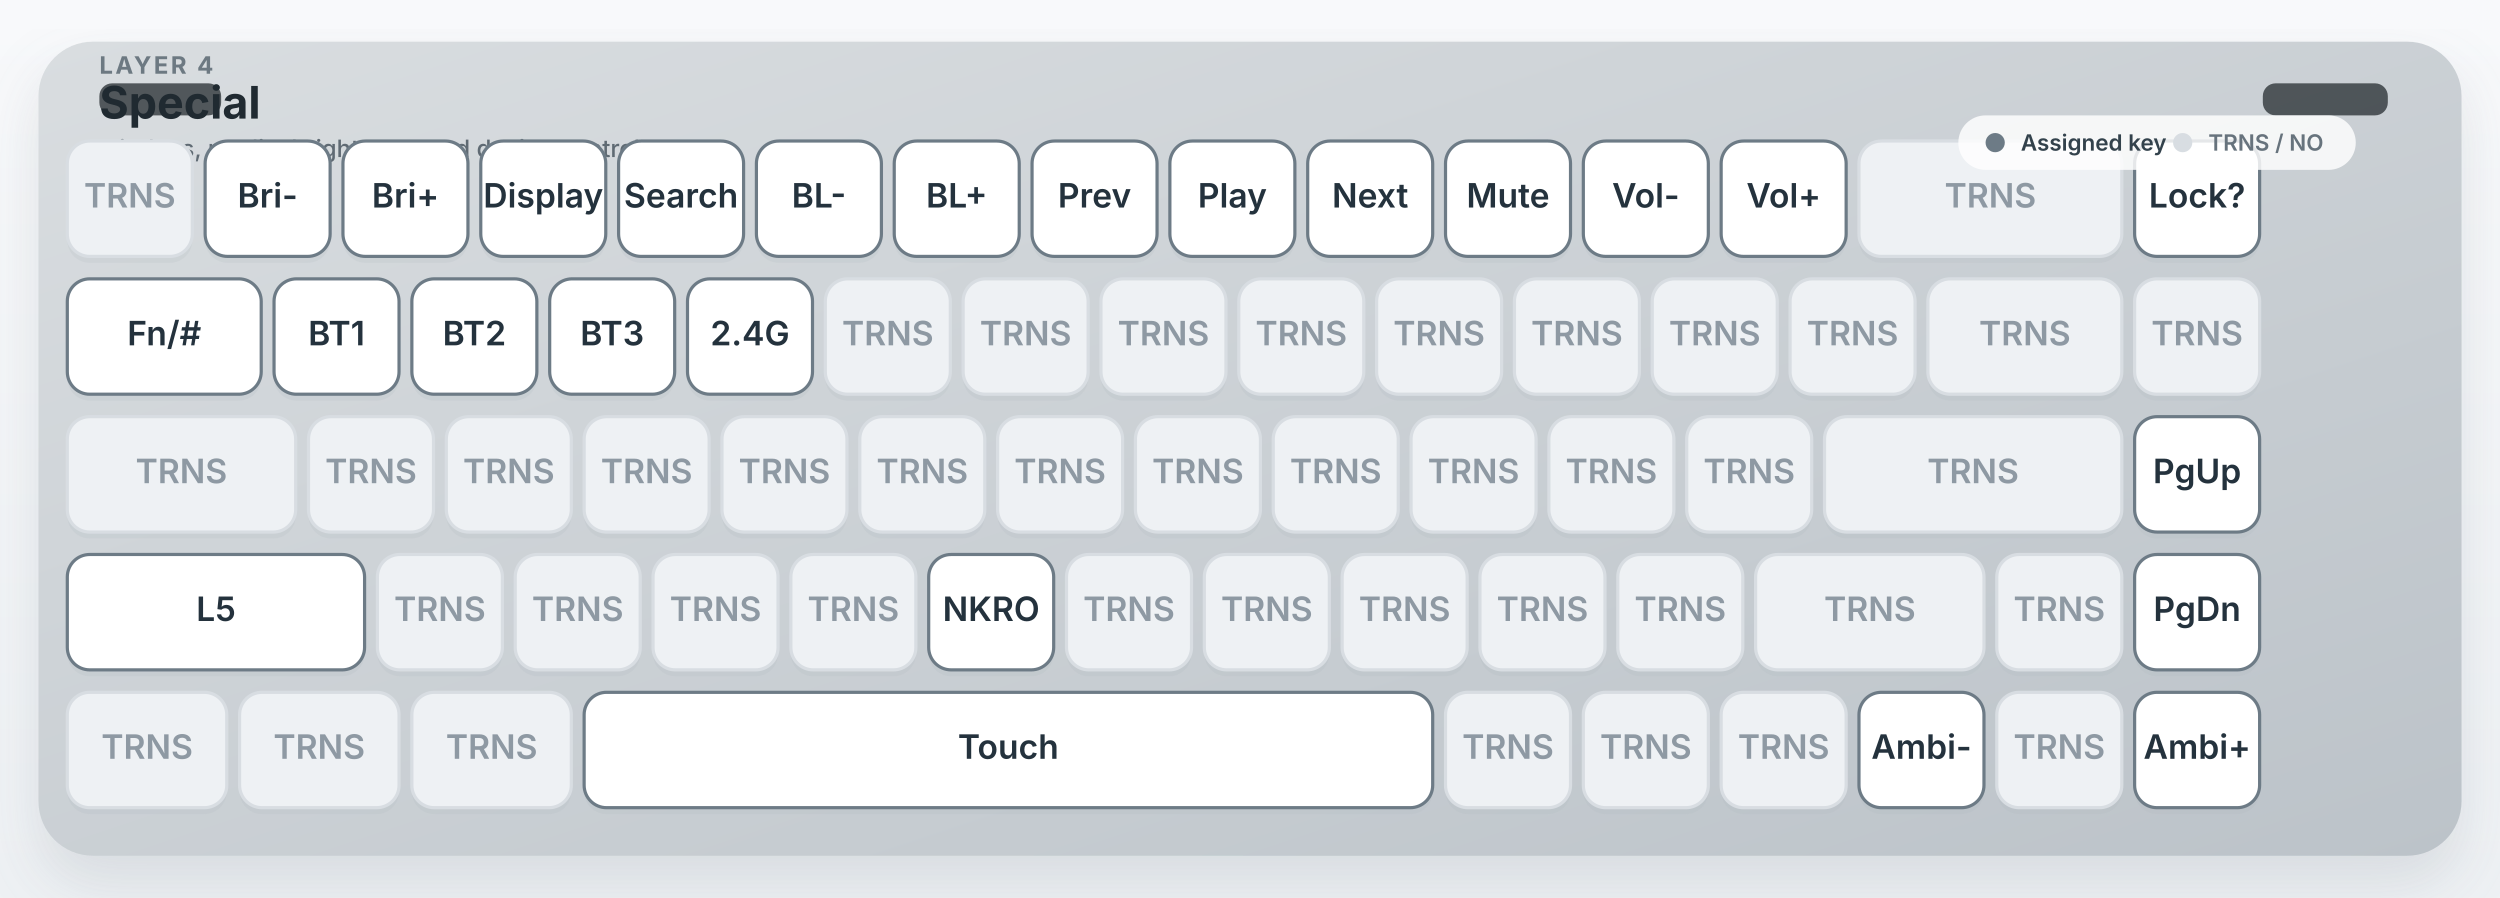
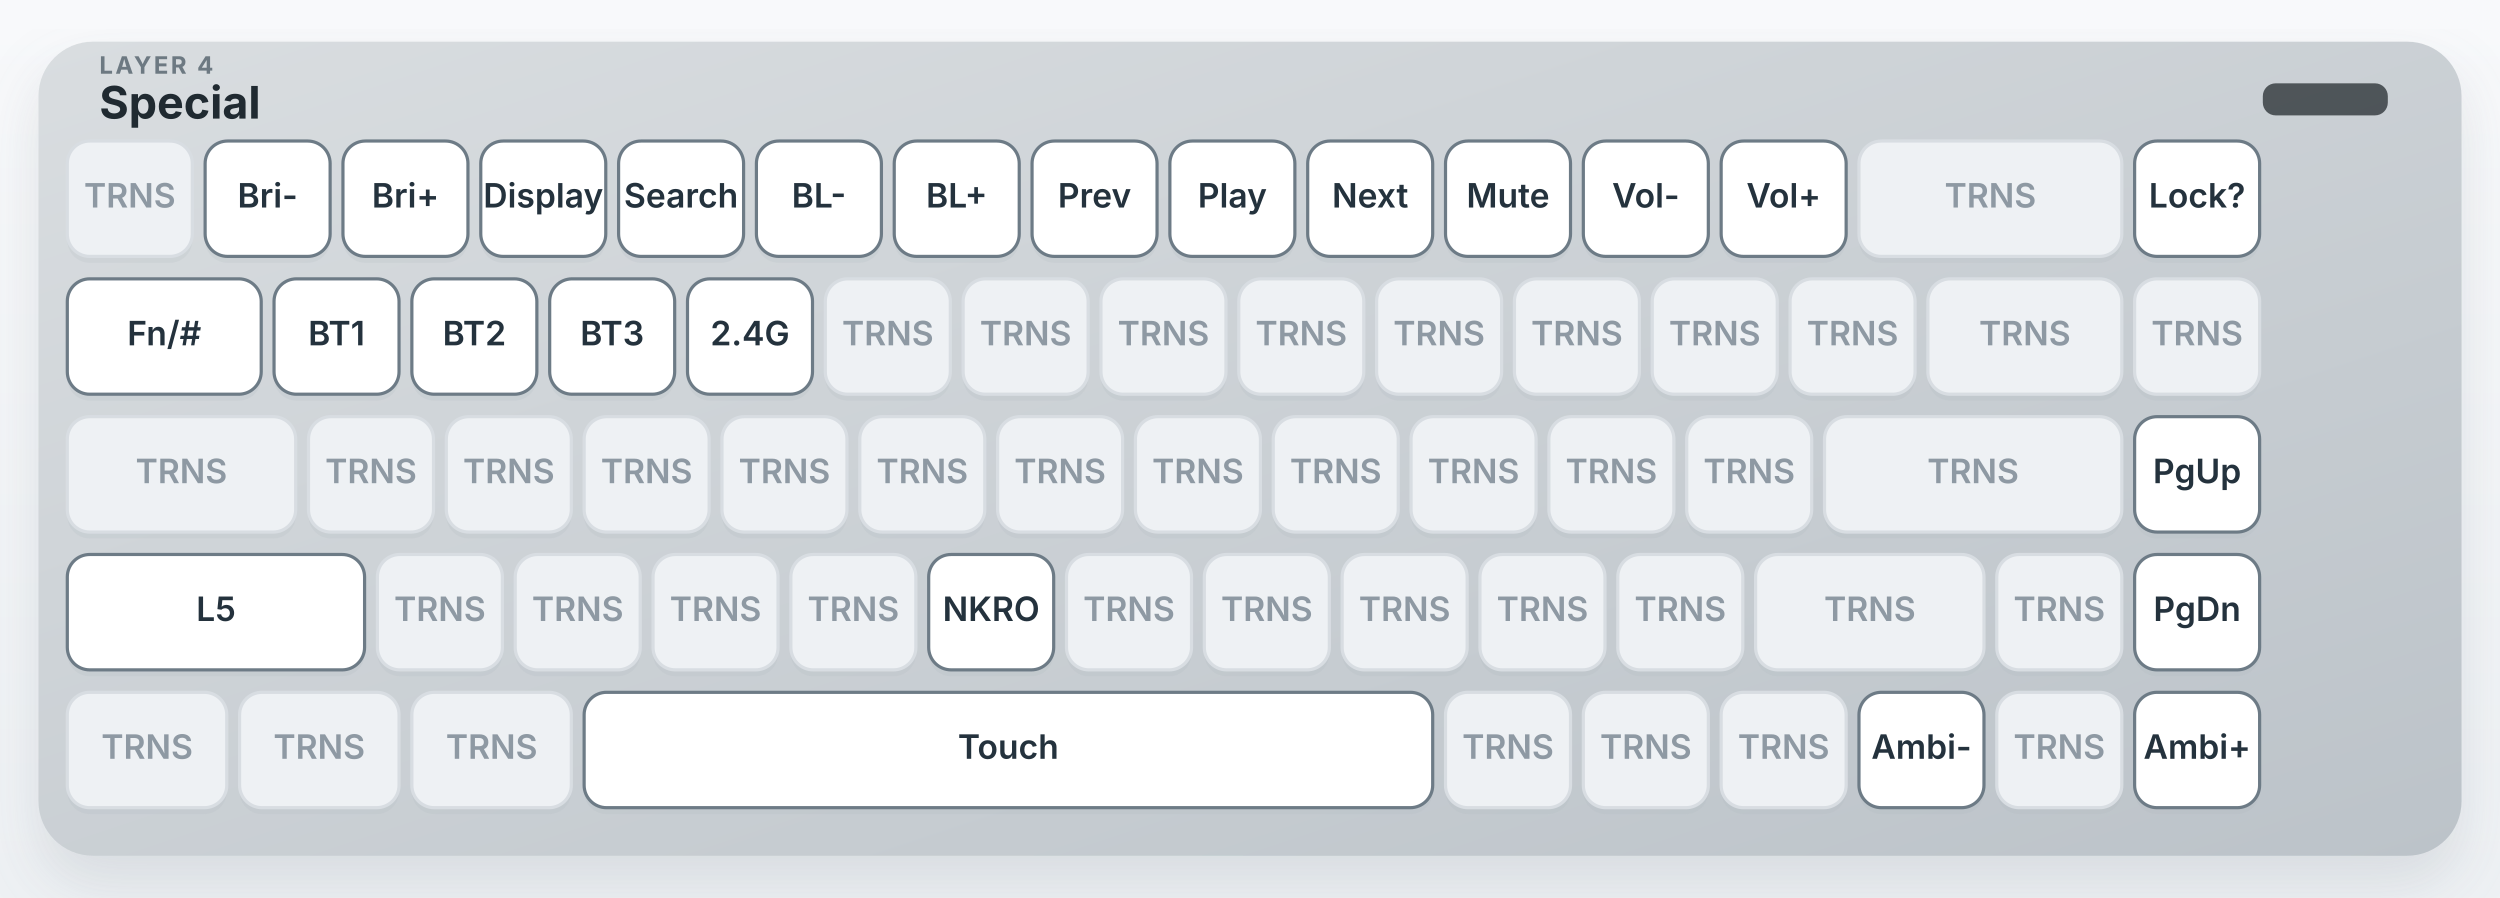
<svg xmlns="http://www.w3.org/2000/svg" width="1560" height="560" viewBox="0 0 1560 560">
  <defs>
    <linearGradient id="bg" x1="0" y1="0" x2="0" y2="1">
      <stop offset="0%" stop-color="#f8f9fb" />
      <stop offset="100%" stop-color="#eef1f4" />
    </linearGradient>
    <linearGradient id="case" x1="0" y1="0" x2="1" y2="1">
      <stop offset="0%" stop-color="#d9dde0" />
      <stop offset="100%" stop-color="#bcc3c9" />
    </linearGradient>
    <filter id="shadow" x="-20%" y="-20%" width="140%" height="140%">
      <feDropShadow dx="0" dy="18" stdDeviation="18" flood-color="#89939b" flood-opacity="0.22" />
    </filter>
  </defs>
  <rect width="1560" height="560" fill="url(#bg)" />
  <rect x="24" y="26" width="1512" height="508" rx="34" fill="url(#case)" filter="url(#shadow)" />
-   <rect x="62" y="52" width="76" height="20" rx="8" fill="#2c3236" opacity="0.78" />
  <rect x="1412" y="52" width="78" height="20" rx="8" fill="#2c3236" opacity="0.78" />
  <text x="62" y="46" font-family="Inter, SF Pro Display, Arial, sans-serif" font-size="15" font-weight="700" letter-spacing="1.5" fill="#6d7982">LAYER 4</text>
  <text x="62" y="74" font-family="Inter, SF Pro Display, Arial, sans-serif" font-size="28" font-weight="700" fill="#202a31">Special</text>
-   <text x="62" y="98" font-family="Inter, SF Pro Display, Arial, sans-serif" font-size="15" font-weight="500" fill="#5f6a73">wireless, media, brightness, and device controls</text>
  <rect x="42.0" y="92.0" width="78.0" height="72.0" rx="14" fill="#aeb6bd" opacity="0.18" />
  <rect x="42.0" y="88.0" width="78.0" height="72.0" rx="14" fill="#eef1f4" stroke="#d8dde2" stroke-width="2" />
  <text x="81.0" y="129.5" font-family="Inter, SF Pro Display, Arial, sans-serif" font-size="21" font-weight="600" text-anchor="middle" fill="#8e99a3">TRNS</text>
  <rect x="128.0" y="92.0" width="78.0" height="72.0" rx="14" fill="#aeb6bd" opacity="0.18" />
  <rect x="128.0" y="88.0" width="78.0" height="72.0" rx="14" fill="#ffffff" stroke="#6d7b86" stroke-width="2" />
  <text x="167.0" y="129.5" font-family="Inter, SF Pro Display, Arial, sans-serif" font-size="21" font-weight="600" text-anchor="middle" fill="#24323d">Bri-</text>
  <rect x="214.0" y="92.0" width="78.0" height="72.0" rx="14" fill="#aeb6bd" opacity="0.18" />
  <rect x="214.0" y="88.0" width="78.0" height="72.0" rx="14" fill="#ffffff" stroke="#6d7b86" stroke-width="2" />
  <text x="253.0" y="129.5" font-family="Inter, SF Pro Display, Arial, sans-serif" font-size="21" font-weight="600" text-anchor="middle" fill="#24323d">Bri+</text>
  <rect x="300.0" y="92.0" width="78.0" height="72.0" rx="14" fill="#aeb6bd" opacity="0.18" />
  <rect x="300.0" y="88.0" width="78.0" height="72.0" rx="14" fill="#ffffff" stroke="#6d7b86" stroke-width="2" />
  <text x="339.0" y="129.5" font-family="Inter, SF Pro Display, Arial, sans-serif" font-size="21" font-weight="600" text-anchor="middle" fill="#24323d">Display</text>
  <rect x="386.0" y="92.0" width="78.0" height="72.0" rx="14" fill="#aeb6bd" opacity="0.18" />
  <rect x="386.0" y="88.0" width="78.0" height="72.0" rx="14" fill="#ffffff" stroke="#6d7b86" stroke-width="2" />
  <text x="425.0" y="129.5" font-family="Inter, SF Pro Display, Arial, sans-serif" font-size="21" font-weight="600" text-anchor="middle" fill="#24323d">Search</text>
  <rect x="472.0" y="92.0" width="78.0" height="72.0" rx="14" fill="#aeb6bd" opacity="0.18" />
  <rect x="472.0" y="88.0" width="78.0" height="72.0" rx="14" fill="#ffffff" stroke="#6d7b86" stroke-width="2" />
  <text x="511.0" y="129.5" font-family="Inter, SF Pro Display, Arial, sans-serif" font-size="21" font-weight="600" text-anchor="middle" fill="#24323d">BL-</text>
  <rect x="558.0" y="92.0" width="78.0" height="72.0" rx="14" fill="#aeb6bd" opacity="0.18" />
  <rect x="558.0" y="88.0" width="78.0" height="72.0" rx="14" fill="#ffffff" stroke="#6d7b86" stroke-width="2" />
  <text x="597.0" y="129.5" font-family="Inter, SF Pro Display, Arial, sans-serif" font-size="21" font-weight="600" text-anchor="middle" fill="#24323d">BL+</text>
  <rect x="644.0" y="92.0" width="78.0" height="72.0" rx="14" fill="#aeb6bd" opacity="0.18" />
  <rect x="644.0" y="88.0" width="78.0" height="72.0" rx="14" fill="#ffffff" stroke="#6d7b86" stroke-width="2" />
  <text x="683.0" y="129.5" font-family="Inter, SF Pro Display, Arial, sans-serif" font-size="21" font-weight="600" text-anchor="middle" fill="#24323d">Prev</text>
  <rect x="730.0" y="92.0" width="78.0" height="72.0" rx="14" fill="#aeb6bd" opacity="0.18" />
  <rect x="730.0" y="88.0" width="78.0" height="72.0" rx="14" fill="#ffffff" stroke="#6d7b86" stroke-width="2" />
  <text x="769.0" y="129.5" font-family="Inter, SF Pro Display, Arial, sans-serif" font-size="21" font-weight="600" text-anchor="middle" fill="#24323d">Play</text>
  <rect x="816.0" y="92.0" width="78.0" height="72.0" rx="14" fill="#aeb6bd" opacity="0.18" />
  <rect x="816.0" y="88.0" width="78.0" height="72.0" rx="14" fill="#ffffff" stroke="#6d7b86" stroke-width="2" />
  <text x="855.0" y="129.5" font-family="Inter, SF Pro Display, Arial, sans-serif" font-size="21" font-weight="600" text-anchor="middle" fill="#24323d">Next</text>
  <rect x="902.0" y="92.0" width="78.0" height="72.0" rx="14" fill="#aeb6bd" opacity="0.18" />
  <rect x="902.0" y="88.0" width="78.0" height="72.0" rx="14" fill="#ffffff" stroke="#6d7b86" stroke-width="2" />
  <text x="941.0" y="129.5" font-family="Inter, SF Pro Display, Arial, sans-serif" font-size="21" font-weight="600" text-anchor="middle" fill="#24323d">Mute</text>
  <rect x="988.0" y="92.0" width="78.0" height="72.0" rx="14" fill="#aeb6bd" opacity="0.18" />
  <rect x="988.0" y="88.0" width="78.0" height="72.0" rx="14" fill="#ffffff" stroke="#6d7b86" stroke-width="2" />
  <text x="1027.0" y="129.5" font-family="Inter, SF Pro Display, Arial, sans-serif" font-size="21" font-weight="600" text-anchor="middle" fill="#24323d">Vol-</text>
  <rect x="1074.0" y="92.0" width="78.0" height="72.0" rx="14" fill="#aeb6bd" opacity="0.18" />
  <rect x="1074.0" y="88.0" width="78.0" height="72.0" rx="14" fill="#ffffff" stroke="#6d7b86" stroke-width="2" />
  <text x="1113.0" y="129.5" font-family="Inter, SF Pro Display, Arial, sans-serif" font-size="21" font-weight="600" text-anchor="middle" fill="#24323d">Vol+</text>
  <rect x="1160.0" y="92.0" width="164.0" height="72.0" rx="14" fill="#aeb6bd" opacity="0.18" />
  <rect x="1160.0" y="88.0" width="164.0" height="72.0" rx="14" fill="#eef1f4" stroke="#d8dde2" stroke-width="2" />
  <text x="1242.0" y="129.5" font-family="Inter, SF Pro Display, Arial, sans-serif" font-size="21" font-weight="600" text-anchor="middle" fill="#8e99a3">TRNS</text>
  <rect x="1332.0" y="92.0" width="78.0" height="72.0" rx="14" fill="#aeb6bd" opacity="0.18" />
  <rect x="1332.0" y="88.0" width="78.0" height="72.0" rx="14" fill="#ffffff" stroke="#6d7b86" stroke-width="2" />
  <text x="1371.0" y="129.5" font-family="Inter, SF Pro Display, Arial, sans-serif" font-size="21" font-weight="600" text-anchor="middle" fill="#24323d">Lock?</text>
  <rect x="42.0" y="178.0" width="121.0" height="72.0" rx="14" fill="#aeb6bd" opacity="0.18" />
  <rect x="42.0" y="174.0" width="121.0" height="72.0" rx="14" fill="#ffffff" stroke="#6d7b86" stroke-width="2" />
  <text x="102.5" y="215.5" font-family="Inter, SF Pro Display, Arial, sans-serif" font-size="21" font-weight="600" text-anchor="middle" fill="#24323d">Fn/#</text>
  <rect x="171.0" y="178.0" width="78.0" height="72.0" rx="14" fill="#aeb6bd" opacity="0.18" />
  <rect x="171.0" y="174.0" width="78.0" height="72.0" rx="14" fill="#ffffff" stroke="#6d7b86" stroke-width="2" />
  <text x="210.0" y="215.5" font-family="Inter, SF Pro Display, Arial, sans-serif" font-size="21" font-weight="600" text-anchor="middle" fill="#24323d">BT1</text>
  <rect x="257.0" y="178.0" width="78.0" height="72.0" rx="14" fill="#aeb6bd" opacity="0.18" />
  <rect x="257.0" y="174.0" width="78.0" height="72.0" rx="14" fill="#ffffff" stroke="#6d7b86" stroke-width="2" />
  <text x="296.0" y="215.5" font-family="Inter, SF Pro Display, Arial, sans-serif" font-size="21" font-weight="600" text-anchor="middle" fill="#24323d">BT2</text>
  <rect x="343.0" y="178.0" width="78.0" height="72.0" rx="14" fill="#aeb6bd" opacity="0.18" />
  <rect x="343.0" y="174.0" width="78.0" height="72.0" rx="14" fill="#ffffff" stroke="#6d7b86" stroke-width="2" />
  <text x="382.0" y="215.5" font-family="Inter, SF Pro Display, Arial, sans-serif" font-size="21" font-weight="600" text-anchor="middle" fill="#24323d">BT3</text>
  <rect x="429.0" y="178.0" width="78.0" height="72.0" rx="14" fill="#aeb6bd" opacity="0.18" />
  <rect x="429.0" y="174.0" width="78.0" height="72.0" rx="14" fill="#ffffff" stroke="#6d7b86" stroke-width="2" />
  <text x="468.0" y="215.5" font-family="Inter, SF Pro Display, Arial, sans-serif" font-size="21" font-weight="600" text-anchor="middle" fill="#24323d">2.4G</text>
  <rect x="515.0" y="178.0" width="78.0" height="72.0" rx="14" fill="#aeb6bd" opacity="0.18" />
  <rect x="515.0" y="174.0" width="78.0" height="72.0" rx="14" fill="#eef1f4" stroke="#d8dde2" stroke-width="2" />
  <text x="554.0" y="215.5" font-family="Inter, SF Pro Display, Arial, sans-serif" font-size="21" font-weight="600" text-anchor="middle" fill="#8e99a3">TRNS</text>
  <rect x="601.0" y="178.0" width="78.0" height="72.0" rx="14" fill="#aeb6bd" opacity="0.18" />
  <rect x="601.0" y="174.0" width="78.0" height="72.0" rx="14" fill="#eef1f4" stroke="#d8dde2" stroke-width="2" />
  <text x="640.0" y="215.5" font-family="Inter, SF Pro Display, Arial, sans-serif" font-size="21" font-weight="600" text-anchor="middle" fill="#8e99a3">TRNS</text>
  <rect x="687.0" y="178.0" width="78.0" height="72.0" rx="14" fill="#aeb6bd" opacity="0.18" />
  <rect x="687.0" y="174.0" width="78.0" height="72.0" rx="14" fill="#eef1f4" stroke="#d8dde2" stroke-width="2" />
  <text x="726.0" y="215.5" font-family="Inter, SF Pro Display, Arial, sans-serif" font-size="21" font-weight="600" text-anchor="middle" fill="#8e99a3">TRNS</text>
  <rect x="773.0" y="178.0" width="78.0" height="72.0" rx="14" fill="#aeb6bd" opacity="0.18" />
  <rect x="773.0" y="174.0" width="78.0" height="72.0" rx="14" fill="#eef1f4" stroke="#d8dde2" stroke-width="2" />
  <text x="812.0" y="215.5" font-family="Inter, SF Pro Display, Arial, sans-serif" font-size="21" font-weight="600" text-anchor="middle" fill="#8e99a3">TRNS</text>
  <rect x="859.0" y="178.0" width="78.0" height="72.0" rx="14" fill="#aeb6bd" opacity="0.18" />
  <rect x="859.0" y="174.0" width="78.0" height="72.0" rx="14" fill="#eef1f4" stroke="#d8dde2" stroke-width="2" />
  <text x="898.0" y="215.5" font-family="Inter, SF Pro Display, Arial, sans-serif" font-size="21" font-weight="600" text-anchor="middle" fill="#8e99a3">TRNS</text>
  <rect x="945.0" y="178.0" width="78.0" height="72.0" rx="14" fill="#aeb6bd" opacity="0.18" />
  <rect x="945.0" y="174.0" width="78.0" height="72.0" rx="14" fill="#eef1f4" stroke="#d8dde2" stroke-width="2" />
  <text x="984.0" y="215.5" font-family="Inter, SF Pro Display, Arial, sans-serif" font-size="21" font-weight="600" text-anchor="middle" fill="#8e99a3">TRNS</text>
  <rect x="1031.0" y="178.0" width="78.0" height="72.0" rx="14" fill="#aeb6bd" opacity="0.18" />
  <rect x="1031.0" y="174.0" width="78.0" height="72.0" rx="14" fill="#eef1f4" stroke="#d8dde2" stroke-width="2" />
  <text x="1070.0" y="215.5" font-family="Inter, SF Pro Display, Arial, sans-serif" font-size="21" font-weight="600" text-anchor="middle" fill="#8e99a3">TRNS</text>
  <rect x="1117.0" y="178.0" width="78.0" height="72.0" rx="14" fill="#aeb6bd" opacity="0.18" />
  <rect x="1117.0" y="174.0" width="78.0" height="72.0" rx="14" fill="#eef1f4" stroke="#d8dde2" stroke-width="2" />
  <text x="1156.0" y="215.5" font-family="Inter, SF Pro Display, Arial, sans-serif" font-size="21" font-weight="600" text-anchor="middle" fill="#8e99a3">TRNS</text>
  <rect x="1203.0" y="178.0" width="121.0" height="72.0" rx="14" fill="#aeb6bd" opacity="0.18" />
  <rect x="1203.0" y="174.0" width="121.0" height="72.0" rx="14" fill="#eef1f4" stroke="#d8dde2" stroke-width="2" />
  <text x="1263.5" y="215.5" font-family="Inter, SF Pro Display, Arial, sans-serif" font-size="21" font-weight="600" text-anchor="middle" fill="#8e99a3">TRNS</text>
  <rect x="1332.0" y="178.0" width="78.0" height="72.0" rx="14" fill="#aeb6bd" opacity="0.18" />
  <rect x="1332.0" y="174.0" width="78.0" height="72.0" rx="14" fill="#eef1f4" stroke="#d8dde2" stroke-width="2" />
  <text x="1371.0" y="215.5" font-family="Inter, SF Pro Display, Arial, sans-serif" font-size="21" font-weight="600" text-anchor="middle" fill="#8e99a3">TRNS</text>
  <rect x="42.0" y="264.0" width="142.5" height="72.0" rx="14" fill="#aeb6bd" opacity="0.18" />
  <rect x="42.0" y="260.0" width="142.5" height="72.0" rx="14" fill="#eef1f4" stroke="#d8dde2" stroke-width="2" />
  <text x="113.2" y="301.5" font-family="Inter, SF Pro Display, Arial, sans-serif" font-size="21" font-weight="600" text-anchor="middle" fill="#8e99a3">TRNS</text>
  <rect x="192.5" y="264.0" width="78.0" height="72.0" rx="14" fill="#aeb6bd" opacity="0.18" />
  <rect x="192.5" y="260.0" width="78.0" height="72.0" rx="14" fill="#eef1f4" stroke="#d8dde2" stroke-width="2" />
  <text x="231.5" y="301.5" font-family="Inter, SF Pro Display, Arial, sans-serif" font-size="21" font-weight="600" text-anchor="middle" fill="#8e99a3">TRNS</text>
  <rect x="278.5" y="264.0" width="78.0" height="72.0" rx="14" fill="#aeb6bd" opacity="0.18" />
  <rect x="278.5" y="260.0" width="78.0" height="72.0" rx="14" fill="#eef1f4" stroke="#d8dde2" stroke-width="2" />
  <text x="317.5" y="301.5" font-family="Inter, SF Pro Display, Arial, sans-serif" font-size="21" font-weight="600" text-anchor="middle" fill="#8e99a3">TRNS</text>
  <rect x="364.5" y="264.0" width="78.0" height="72.0" rx="14" fill="#aeb6bd" opacity="0.18" />
  <rect x="364.5" y="260.0" width="78.0" height="72.0" rx="14" fill="#eef1f4" stroke="#d8dde2" stroke-width="2" />
  <text x="403.5" y="301.5" font-family="Inter, SF Pro Display, Arial, sans-serif" font-size="21" font-weight="600" text-anchor="middle" fill="#8e99a3">TRNS</text>
  <rect x="450.5" y="264.0" width="78.0" height="72.0" rx="14" fill="#aeb6bd" opacity="0.18" />
  <rect x="450.5" y="260.0" width="78.0" height="72.0" rx="14" fill="#eef1f4" stroke="#d8dde2" stroke-width="2" />
  <text x="489.5" y="301.5" font-family="Inter, SF Pro Display, Arial, sans-serif" font-size="21" font-weight="600" text-anchor="middle" fill="#8e99a3">TRNS</text>
  <rect x="536.5" y="264.0" width="78.0" height="72.0" rx="14" fill="#aeb6bd" opacity="0.18" />
  <rect x="536.5" y="260.0" width="78.0" height="72.0" rx="14" fill="#eef1f4" stroke="#d8dde2" stroke-width="2" />
  <text x="575.5" y="301.5" font-family="Inter, SF Pro Display, Arial, sans-serif" font-size="21" font-weight="600" text-anchor="middle" fill="#8e99a3">TRNS</text>
  <rect x="622.5" y="264.0" width="78.0" height="72.0" rx="14" fill="#aeb6bd" opacity="0.18" />
  <rect x="622.5" y="260.0" width="78.0" height="72.0" rx="14" fill="#eef1f4" stroke="#d8dde2" stroke-width="2" />
  <text x="661.5" y="301.5" font-family="Inter, SF Pro Display, Arial, sans-serif" font-size="21" font-weight="600" text-anchor="middle" fill="#8e99a3">TRNS</text>
  <rect x="708.5" y="264.0" width="78.0" height="72.0" rx="14" fill="#aeb6bd" opacity="0.18" />
  <rect x="708.5" y="260.0" width="78.0" height="72.0" rx="14" fill="#eef1f4" stroke="#d8dde2" stroke-width="2" />
  <text x="747.5" y="301.5" font-family="Inter, SF Pro Display, Arial, sans-serif" font-size="21" font-weight="600" text-anchor="middle" fill="#8e99a3">TRNS</text>
  <rect x="794.5" y="264.0" width="78.0" height="72.0" rx="14" fill="#aeb6bd" opacity="0.18" />
  <rect x="794.5" y="260.0" width="78.0" height="72.0" rx="14" fill="#eef1f4" stroke="#d8dde2" stroke-width="2" />
  <text x="833.5" y="301.5" font-family="Inter, SF Pro Display, Arial, sans-serif" font-size="21" font-weight="600" text-anchor="middle" fill="#8e99a3">TRNS</text>
  <rect x="880.5" y="264.0" width="78.0" height="72.0" rx="14" fill="#aeb6bd" opacity="0.18" />
  <rect x="880.5" y="260.0" width="78.0" height="72.0" rx="14" fill="#eef1f4" stroke="#d8dde2" stroke-width="2" />
  <text x="919.5" y="301.5" font-family="Inter, SF Pro Display, Arial, sans-serif" font-size="21" font-weight="600" text-anchor="middle" fill="#8e99a3">TRNS</text>
  <rect x="966.5" y="264.0" width="78.0" height="72.0" rx="14" fill="#aeb6bd" opacity="0.18" />
  <rect x="966.5" y="260.0" width="78.0" height="72.0" rx="14" fill="#eef1f4" stroke="#d8dde2" stroke-width="2" />
  <text x="1005.5" y="301.5" font-family="Inter, SF Pro Display, Arial, sans-serif" font-size="21" font-weight="600" text-anchor="middle" fill="#8e99a3">TRNS</text>
  <rect x="1052.5" y="264.0" width="78.0" height="72.0" rx="14" fill="#aeb6bd" opacity="0.18" />
  <rect x="1052.5" y="260.0" width="78.0" height="72.0" rx="14" fill="#eef1f4" stroke="#d8dde2" stroke-width="2" />
  <text x="1091.5" y="301.5" font-family="Inter, SF Pro Display, Arial, sans-serif" font-size="21" font-weight="600" text-anchor="middle" fill="#8e99a3">TRNS</text>
  <rect x="1138.5" y="264.0" width="185.5" height="72.0" rx="14" fill="#aeb6bd" opacity="0.18" />
  <rect x="1138.5" y="260.0" width="185.5" height="72.0" rx="14" fill="#eef1f4" stroke="#d8dde2" stroke-width="2" />
  <text x="1231.2" y="301.5" font-family="Inter, SF Pro Display, Arial, sans-serif" font-size="21" font-weight="600" text-anchor="middle" fill="#8e99a3">TRNS</text>
  <rect x="1332.0" y="264.0" width="78.0" height="72.0" rx="14" fill="#aeb6bd" opacity="0.18" />
  <rect x="1332.0" y="260.0" width="78.0" height="72.0" rx="14" fill="#ffffff" stroke="#6d7b86" stroke-width="2" />
  <text x="1371.0" y="301.5" font-family="Inter, SF Pro Display, Arial, sans-serif" font-size="21" font-weight="600" text-anchor="middle" fill="#24323d">PgUp</text>
  <rect x="42.0" y="350.0" width="185.5" height="72.0" rx="14" fill="#aeb6bd" opacity="0.18" />
  <rect x="42.0" y="346.0" width="185.5" height="72.0" rx="14" fill="#ffffff" stroke="#6d7b86" stroke-width="2" />
  <text x="134.8" y="387.5" font-family="Inter, SF Pro Display, Arial, sans-serif" font-size="21" font-weight="600" text-anchor="middle" fill="#24323d">L5</text>
  <rect x="235.5" y="350.0" width="78.0" height="72.0" rx="14" fill="#aeb6bd" opacity="0.18" />
  <rect x="235.5" y="346.0" width="78.0" height="72.0" rx="14" fill="#eef1f4" stroke="#d8dde2" stroke-width="2" />
  <text x="274.5" y="387.5" font-family="Inter, SF Pro Display, Arial, sans-serif" font-size="21" font-weight="600" text-anchor="middle" fill="#8e99a3">TRNS</text>
  <rect x="321.5" y="350.0" width="78.0" height="72.0" rx="14" fill="#aeb6bd" opacity="0.18" />
  <rect x="321.5" y="346.0" width="78.0" height="72.0" rx="14" fill="#eef1f4" stroke="#d8dde2" stroke-width="2" />
  <text x="360.5" y="387.5" font-family="Inter, SF Pro Display, Arial, sans-serif" font-size="21" font-weight="600" text-anchor="middle" fill="#8e99a3">TRNS</text>
  <rect x="407.5" y="350.0" width="78.0" height="72.0" rx="14" fill="#aeb6bd" opacity="0.18" />
  <rect x="407.5" y="346.0" width="78.0" height="72.0" rx="14" fill="#eef1f4" stroke="#d8dde2" stroke-width="2" />
  <text x="446.5" y="387.5" font-family="Inter, SF Pro Display, Arial, sans-serif" font-size="21" font-weight="600" text-anchor="middle" fill="#8e99a3">TRNS</text>
  <rect x="493.5" y="350.0" width="78.0" height="72.0" rx="14" fill="#aeb6bd" opacity="0.18" />
  <rect x="493.5" y="346.0" width="78.0" height="72.0" rx="14" fill="#eef1f4" stroke="#d8dde2" stroke-width="2" />
  <text x="532.5" y="387.5" font-family="Inter, SF Pro Display, Arial, sans-serif" font-size="21" font-weight="600" text-anchor="middle" fill="#8e99a3">TRNS</text>
  <rect x="579.5" y="350.0" width="78.0" height="72.0" rx="14" fill="#aeb6bd" opacity="0.18" />
  <rect x="579.5" y="346.0" width="78.0" height="72.0" rx="14" fill="#ffffff" stroke="#6d7b86" stroke-width="2" />
  <text x="618.5" y="387.5" font-family="Inter, SF Pro Display, Arial, sans-serif" font-size="21" font-weight="600" text-anchor="middle" fill="#24323d">NKRO</text>
  <rect x="665.5" y="350.0" width="78.0" height="72.0" rx="14" fill="#aeb6bd" opacity="0.18" />
  <rect x="665.5" y="346.0" width="78.0" height="72.0" rx="14" fill="#eef1f4" stroke="#d8dde2" stroke-width="2" />
  <text x="704.5" y="387.5" font-family="Inter, SF Pro Display, Arial, sans-serif" font-size="21" font-weight="600" text-anchor="middle" fill="#8e99a3">TRNS</text>
  <rect x="751.5" y="350.0" width="78.0" height="72.0" rx="14" fill="#aeb6bd" opacity="0.18" />
  <rect x="751.5" y="346.0" width="78.0" height="72.0" rx="14" fill="#eef1f4" stroke="#d8dde2" stroke-width="2" />
  <text x="790.5" y="387.5" font-family="Inter, SF Pro Display, Arial, sans-serif" font-size="21" font-weight="600" text-anchor="middle" fill="#8e99a3">TRNS</text>
  <rect x="837.5" y="350.0" width="78.0" height="72.0" rx="14" fill="#aeb6bd" opacity="0.18" />
  <rect x="837.5" y="346.0" width="78.0" height="72.0" rx="14" fill="#eef1f4" stroke="#d8dde2" stroke-width="2" />
  <text x="876.5" y="387.5" font-family="Inter, SF Pro Display, Arial, sans-serif" font-size="21" font-weight="600" text-anchor="middle" fill="#8e99a3">TRNS</text>
  <rect x="923.5" y="350.0" width="78.0" height="72.0" rx="14" fill="#aeb6bd" opacity="0.18" />
  <rect x="923.5" y="346.0" width="78.0" height="72.0" rx="14" fill="#eef1f4" stroke="#d8dde2" stroke-width="2" />
  <text x="962.5" y="387.5" font-family="Inter, SF Pro Display, Arial, sans-serif" font-size="21" font-weight="600" text-anchor="middle" fill="#8e99a3">TRNS</text>
  <rect x="1009.5" y="350.0" width="78.0" height="72.0" rx="14" fill="#aeb6bd" opacity="0.18" />
  <rect x="1009.5" y="346.0" width="78.0" height="72.0" rx="14" fill="#eef1f4" stroke="#d8dde2" stroke-width="2" />
  <text x="1048.5" y="387.5" font-family="Inter, SF Pro Display, Arial, sans-serif" font-size="21" font-weight="600" text-anchor="middle" fill="#8e99a3">TRNS</text>
  <rect x="1095.5" y="350.0" width="142.5" height="72.0" rx="14" fill="#aeb6bd" opacity="0.18" />
  <rect x="1095.5" y="346.0" width="142.5" height="72.0" rx="14" fill="#eef1f4" stroke="#d8dde2" stroke-width="2" />
  <text x="1166.8" y="387.5" font-family="Inter, SF Pro Display, Arial, sans-serif" font-size="21" font-weight="600" text-anchor="middle" fill="#8e99a3">TRNS</text>
  <rect x="1246.0" y="350.0" width="78.0" height="72.0" rx="14" fill="#aeb6bd" opacity="0.18" />
  <rect x="1246.0" y="346.0" width="78.0" height="72.0" rx="14" fill="#eef1f4" stroke="#d8dde2" stroke-width="2" />
  <text x="1285.0" y="387.5" font-family="Inter, SF Pro Display, Arial, sans-serif" font-size="21" font-weight="600" text-anchor="middle" fill="#8e99a3">TRNS</text>
  <rect x="1332.0" y="350.0" width="78.0" height="72.0" rx="14" fill="#aeb6bd" opacity="0.18" />
  <rect x="1332.0" y="346.0" width="78.0" height="72.0" rx="14" fill="#ffffff" stroke="#6d7b86" stroke-width="2" />
  <text x="1371.0" y="387.5" font-family="Inter, SF Pro Display, Arial, sans-serif" font-size="21" font-weight="600" text-anchor="middle" fill="#24323d">PgDn</text>
  <rect x="42.0" y="436.0" width="99.5" height="72.0" rx="14" fill="#aeb6bd" opacity="0.18" />
  <rect x="42.0" y="432.0" width="99.5" height="72.0" rx="14" fill="#eef1f4" stroke="#d8dde2" stroke-width="2" />
  <text x="91.8" y="473.5" font-family="Inter, SF Pro Display, Arial, sans-serif" font-size="21" font-weight="600" text-anchor="middle" fill="#8e99a3">TRNS</text>
  <rect x="149.5" y="436.0" width="99.5" height="72.0" rx="14" fill="#aeb6bd" opacity="0.18" />
  <rect x="149.5" y="432.0" width="99.5" height="72.0" rx="14" fill="#eef1f4" stroke="#d8dde2" stroke-width="2" />
  <text x="199.2" y="473.5" font-family="Inter, SF Pro Display, Arial, sans-serif" font-size="21" font-weight="600" text-anchor="middle" fill="#8e99a3">TRNS</text>
  <rect x="257.0" y="436.0" width="99.5" height="72.0" rx="14" fill="#aeb6bd" opacity="0.18" />
  <rect x="257.0" y="432.0" width="99.5" height="72.0" rx="14" fill="#eef1f4" stroke="#d8dde2" stroke-width="2" />
  <text x="306.8" y="473.5" font-family="Inter, SF Pro Display, Arial, sans-serif" font-size="21" font-weight="600" text-anchor="middle" fill="#8e99a3">TRNS</text>
  <rect x="364.5" y="436.0" width="529.5" height="72.0" rx="14" fill="#aeb6bd" opacity="0.18" />
  <rect x="364.5" y="432.0" width="529.5" height="72.0" rx="14" fill="#ffffff" stroke="#6d7b86" stroke-width="2" />
  <text x="629.2" y="473.5" font-family="Inter, SF Pro Display, Arial, sans-serif" font-size="21" font-weight="600" text-anchor="middle" fill="#24323d">Touch</text>
  <rect x="902.0" y="436.0" width="78.0" height="72.0" rx="14" fill="#aeb6bd" opacity="0.18" />
  <rect x="902.0" y="432.0" width="78.0" height="72.0" rx="14" fill="#eef1f4" stroke="#d8dde2" stroke-width="2" />
  <text x="941.0" y="473.5" font-family="Inter, SF Pro Display, Arial, sans-serif" font-size="21" font-weight="600" text-anchor="middle" fill="#8e99a3">TRNS</text>
  <rect x="988.0" y="436.0" width="78.0" height="72.0" rx="14" fill="#aeb6bd" opacity="0.18" />
  <rect x="988.0" y="432.0" width="78.0" height="72.0" rx="14" fill="#eef1f4" stroke="#d8dde2" stroke-width="2" />
  <text x="1027.0" y="473.5" font-family="Inter, SF Pro Display, Arial, sans-serif" font-size="21" font-weight="600" text-anchor="middle" fill="#8e99a3">TRNS</text>
  <rect x="1074.0" y="436.0" width="78.0" height="72.0" rx="14" fill="#aeb6bd" opacity="0.18" />
  <rect x="1074.0" y="432.0" width="78.0" height="72.0" rx="14" fill="#eef1f4" stroke="#d8dde2" stroke-width="2" />
  <text x="1113.0" y="473.5" font-family="Inter, SF Pro Display, Arial, sans-serif" font-size="21" font-weight="600" text-anchor="middle" fill="#8e99a3">TRNS</text>
  <rect x="1160.0" y="436.0" width="78.0" height="72.0" rx="14" fill="#aeb6bd" opacity="0.18" />
  <rect x="1160.0" y="432.0" width="78.0" height="72.0" rx="14" fill="#ffffff" stroke="#6d7b86" stroke-width="2" />
  <text x="1199.0" y="473.5" font-family="Inter, SF Pro Display, Arial, sans-serif" font-size="21" font-weight="600" text-anchor="middle" fill="#24323d">Ambi-</text>
  <rect x="1246.0" y="436.0" width="78.0" height="72.0" rx="14" fill="#aeb6bd" opacity="0.18" />
  <rect x="1246.0" y="432.0" width="78.0" height="72.0" rx="14" fill="#eef1f4" stroke="#d8dde2" stroke-width="2" />
  <text x="1285.0" y="473.5" font-family="Inter, SF Pro Display, Arial, sans-serif" font-size="21" font-weight="600" text-anchor="middle" fill="#8e99a3">TRNS</text>
  <rect x="1332.0" y="436.0" width="78.0" height="72.0" rx="14" fill="#aeb6bd" opacity="0.18" />
  <rect x="1332.0" y="432.0" width="78.0" height="72.0" rx="14" fill="#ffffff" stroke="#6d7b86" stroke-width="2" />
  <text x="1371.0" y="473.5" font-family="Inter, SF Pro Display, Arial, sans-serif" font-size="21" font-weight="600" text-anchor="middle" fill="#24323d">Ambi+</text>
-   <rect x="1222" y="72" width="248" height="34" rx="17" fill="#ffffff" opacity="0.82" />
-   <circle cx="1245" cy="89" r="6" fill="#6d7b86" />
-   <text x="1261" y="94" font-family="Inter, SF Pro Display, Arial, sans-serif" font-size="14" font-weight="600" fill="#33424c">Assigned key</text>
-   <circle cx="1362" cy="89" r="6" fill="#d8dde2" />
-   <text x="1378" y="94" font-family="Inter, SF Pro Display, Arial, sans-serif" font-size="14" font-weight="600" fill="#67737d">TRNS / NO</text>
</svg>
